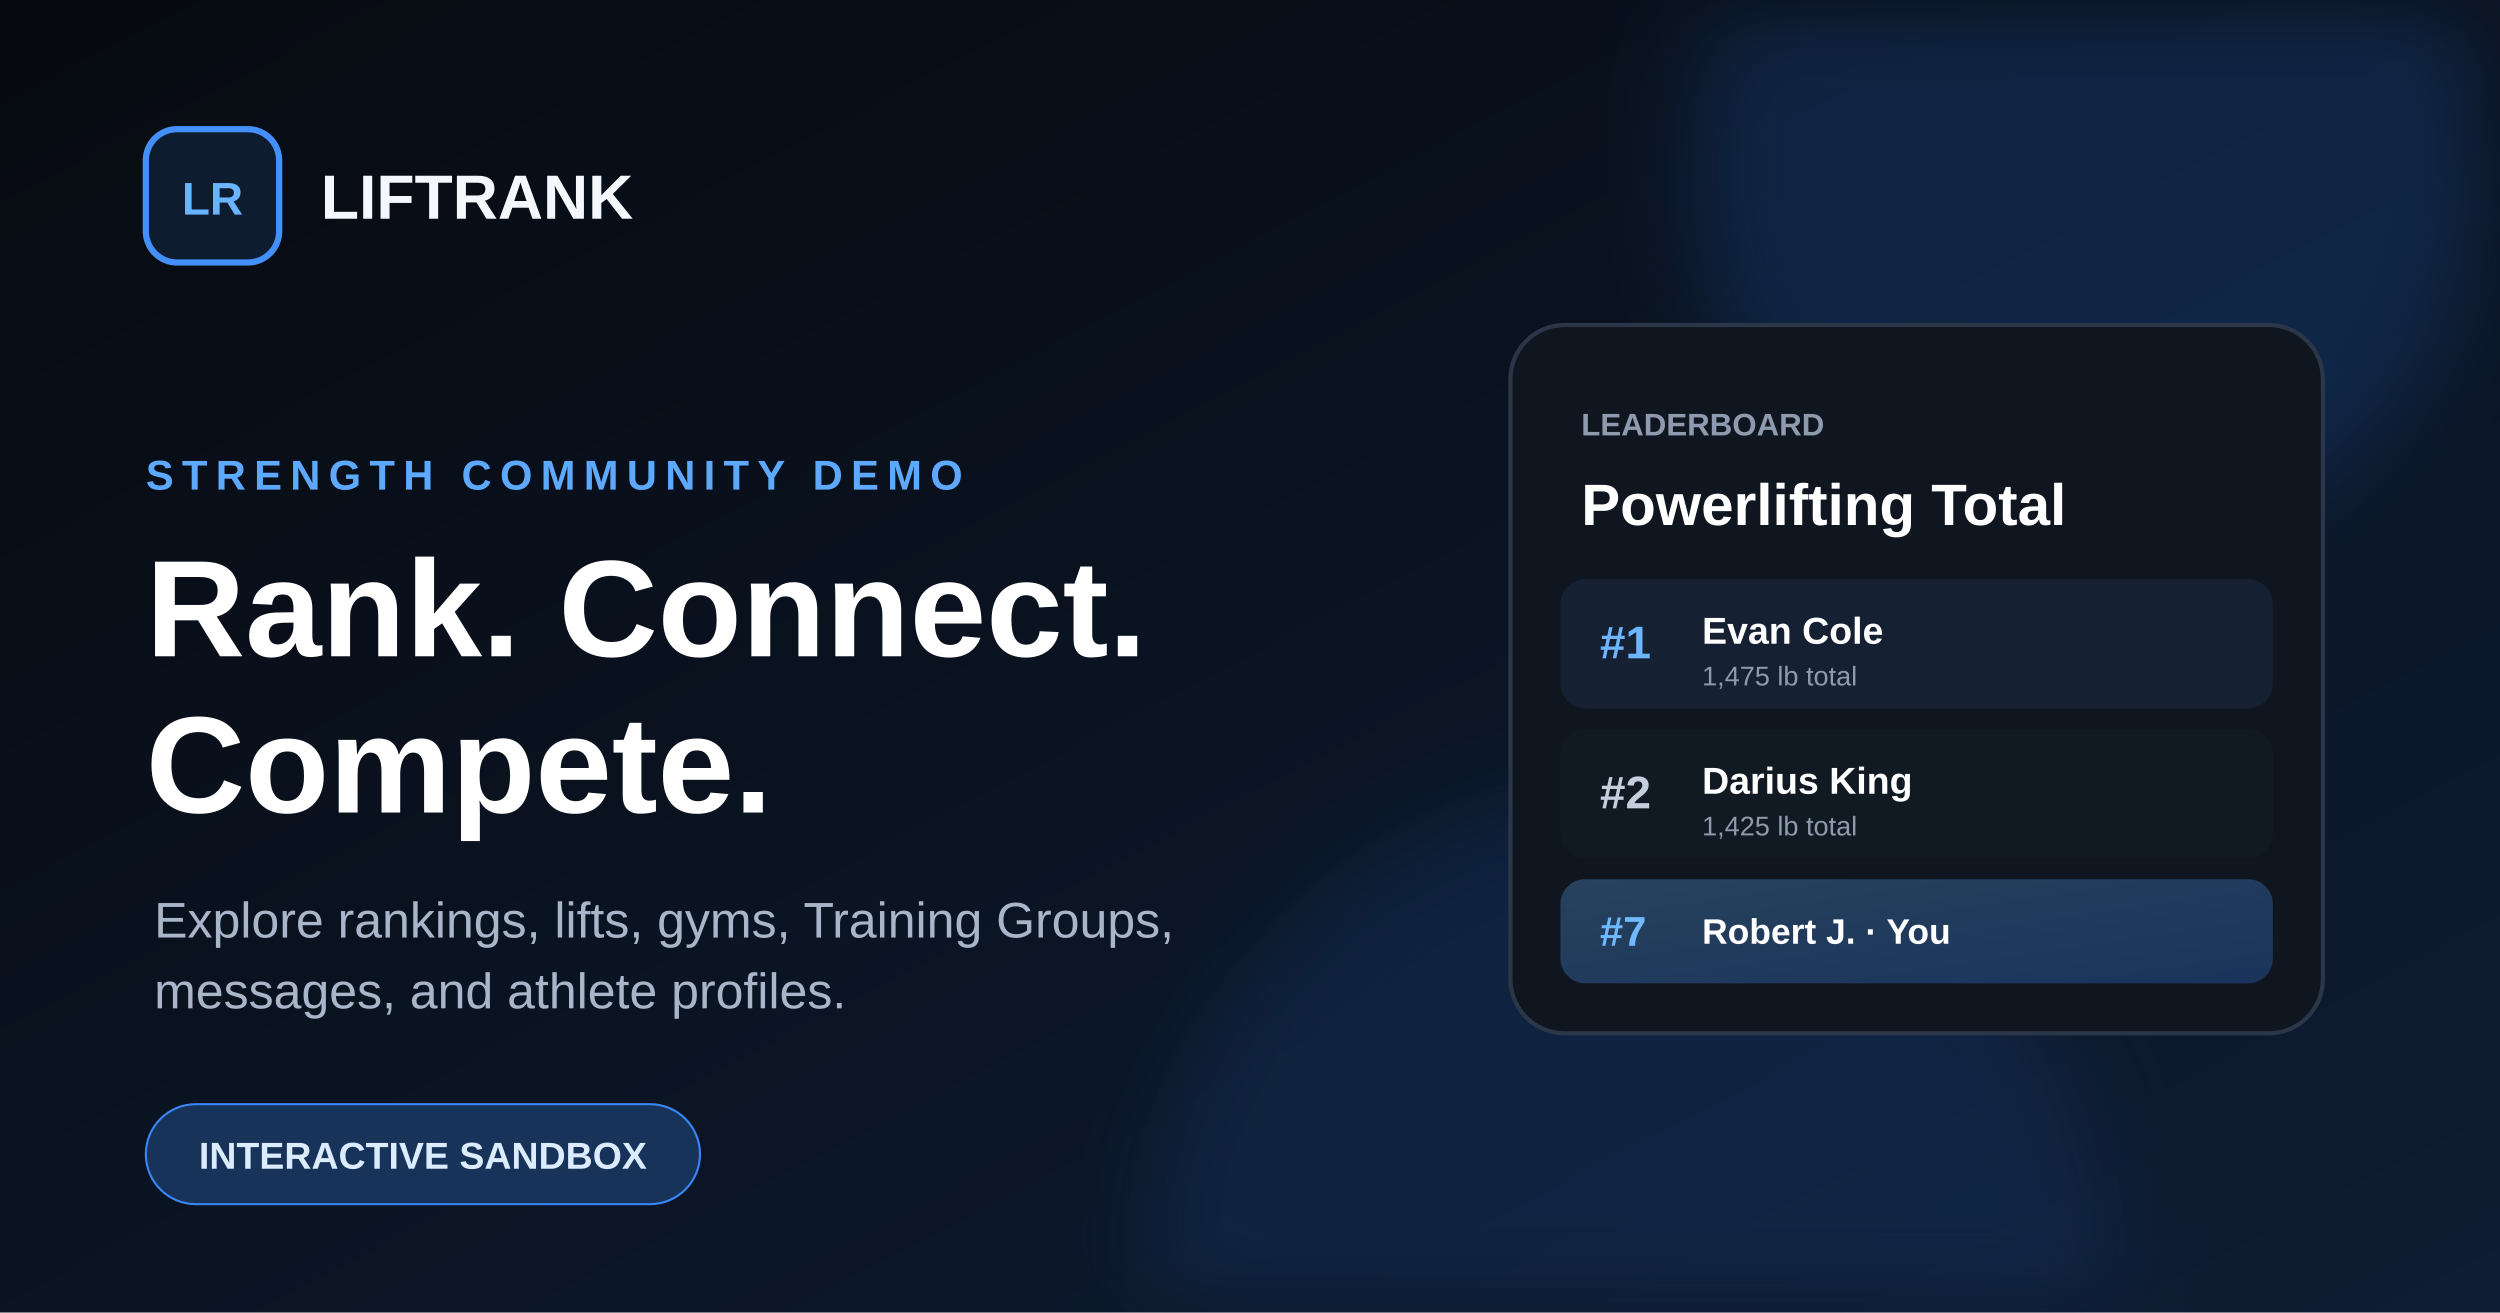
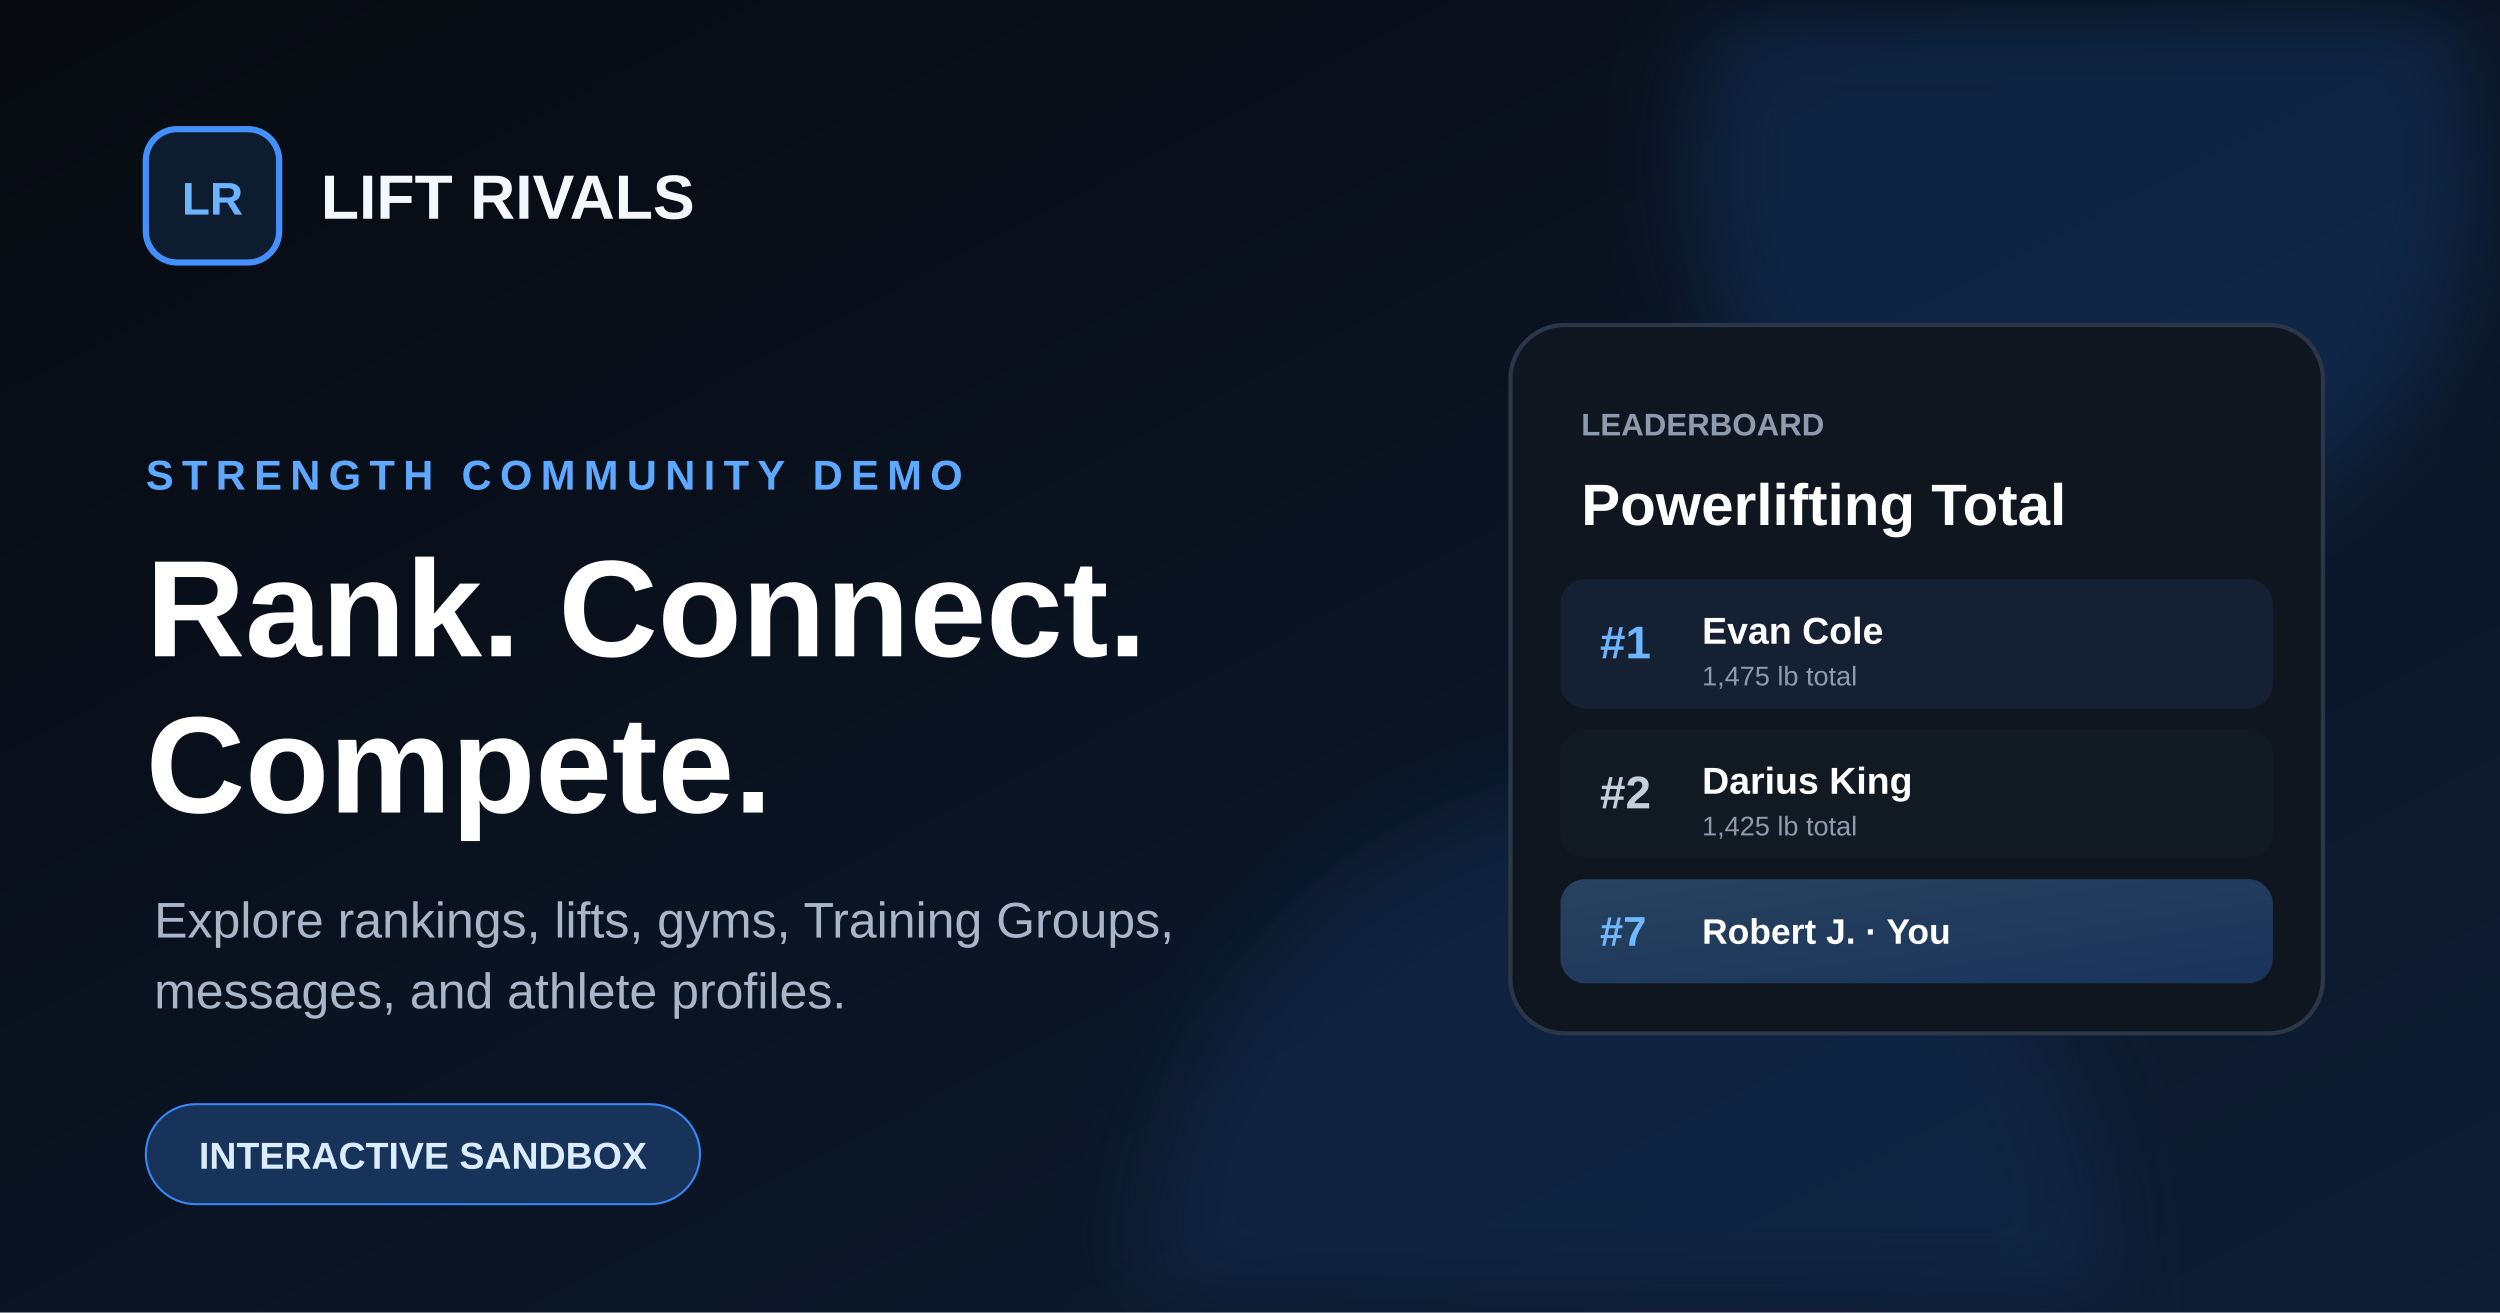
<svg xmlns="http://www.w3.org/2000/svg" width="1200" height="630" viewBox="0 0 1200 630">
  <defs>
    <linearGradient id="bg" x1="0" y1="0" x2="1" y2="1">
      <stop stop-color="#070a10" />
      <stop offset="1" stop-color="#0e1d34" />
    </linearGradient>
    <linearGradient id="blue" x1="0" y1="0" x2="1" y2="1">
      <stop stop-color="#62b2ff" />
      <stop offset="1" stop-color="#347ff5" />
    </linearGradient>
    <filter id="glow">
      <feGaussianBlur stdDeviation="22" />
    </filter>
  </defs>
  <rect width="1200" height="630" fill="url(#bg)" />
  <circle cx="1000" cy="80" r="190" fill="#246bce" opacity=".2" filter="url(#glow)" />
  <circle cx="780" cy="610" r="230" fill="#173f79" opacity=".28" filter="url(#glow)" />
  <rect x="70" y="62" width="64" height="64" rx="15" fill="#0e1c30" stroke="#438ffb" stroke-width="3" />
  <text x="102" y="103" fill="#6ab3ff" font-family="Arial, sans-serif" font-size="22" font-weight="800" text-anchor="middle">LR</text>
-   <text x="154" y="105" fill="#f4f7fb" font-family="Arial, sans-serif" font-size="30" font-weight="800">LIFTRANK</text>
+   <text x="154" y="105" fill="#f4f7fb" font-family="Arial, sans-serif" font-size="30" font-weight="800">LIFT RIVALS</text>
  <text x="70" y="235" fill="#5ca9ff" font-family="Arial, sans-serif" font-size="20" font-weight="800" letter-spacing="4">STRENGTH COMMUNITY DEMO</text>
  <text x="70" y="315" fill="#ffffff" font-family="Arial, sans-serif" font-size="66" font-weight="800">Rank. Connect.</text>
  <text x="70" y="390" fill="#ffffff" font-family="Arial, sans-serif" font-size="66" font-weight="800">Compete.</text>
  <text x="74" y="450" fill="#a9b6c9" font-family="Arial, sans-serif" font-size="24">Explore rankings, lifts, gyms, Training Groups,</text>
  <text x="74" y="484" fill="#a9b6c9" font-family="Arial, sans-serif" font-size="24">messages, and athlete profiles.</text>
  <rect x="70" y="530" width="266" height="48" rx="24" fill="#173359" stroke="#3987f7" />
  <text x="203" y="561" fill="#dcecff" font-family="Arial, sans-serif" font-size="18" font-weight="700" text-anchor="middle">INTERACTIVE SANDBOX</text>
  <g transform="translate(725 156)">
    <rect width="390" height="340" rx="26" fill="#101620" stroke="#2b3748" stroke-width="2" />
    <text x="34" y="53" fill="#8e9aad" font-family="Arial, sans-serif" font-size="15" font-weight="700">LEADERBOARD</text>
    <text x="34" y="96" fill="#ffffff" font-family="Arial, sans-serif" font-size="28" font-weight="800">Powerlifting Total</text>
    <g font-family="Arial, sans-serif">
      <rect x="24" y="122" width="342" height="62" rx="12" fill="#152033" />
      <text x="43" y="160" fill="#6db5ff" font-size="22" font-weight="800">#1</text>
      <text x="92" y="153" fill="#fff" font-size="18" font-weight="700">Evan Cole</text>
      <text x="92" y="173" fill="#8f9bad" font-size="13">1,475 lb total</text>
      <rect x="24" y="194" width="342" height="62" rx="12" fill="#111923" />
      <text x="43" y="232" fill="#c4cfde" font-size="22" font-weight="800">#2</text>
      <text x="92" y="225" fill="#fff" font-size="18" font-weight="700">Darius King</text>
      <text x="92" y="245" fill="#8f9bad" font-size="13">1,425 lb total</text>
      <rect x="24" y="266" width="342" height="50" rx="12" fill="url(#blue)" opacity=".28" />
      <text x="43" y="298" fill="#70b8ff" font-size="20" font-weight="800">#7</text>
      <text x="92" y="297" fill="#fff" font-size="17" font-weight="700">Robert J. · You</text>
    </g>
  </g>
</svg>
